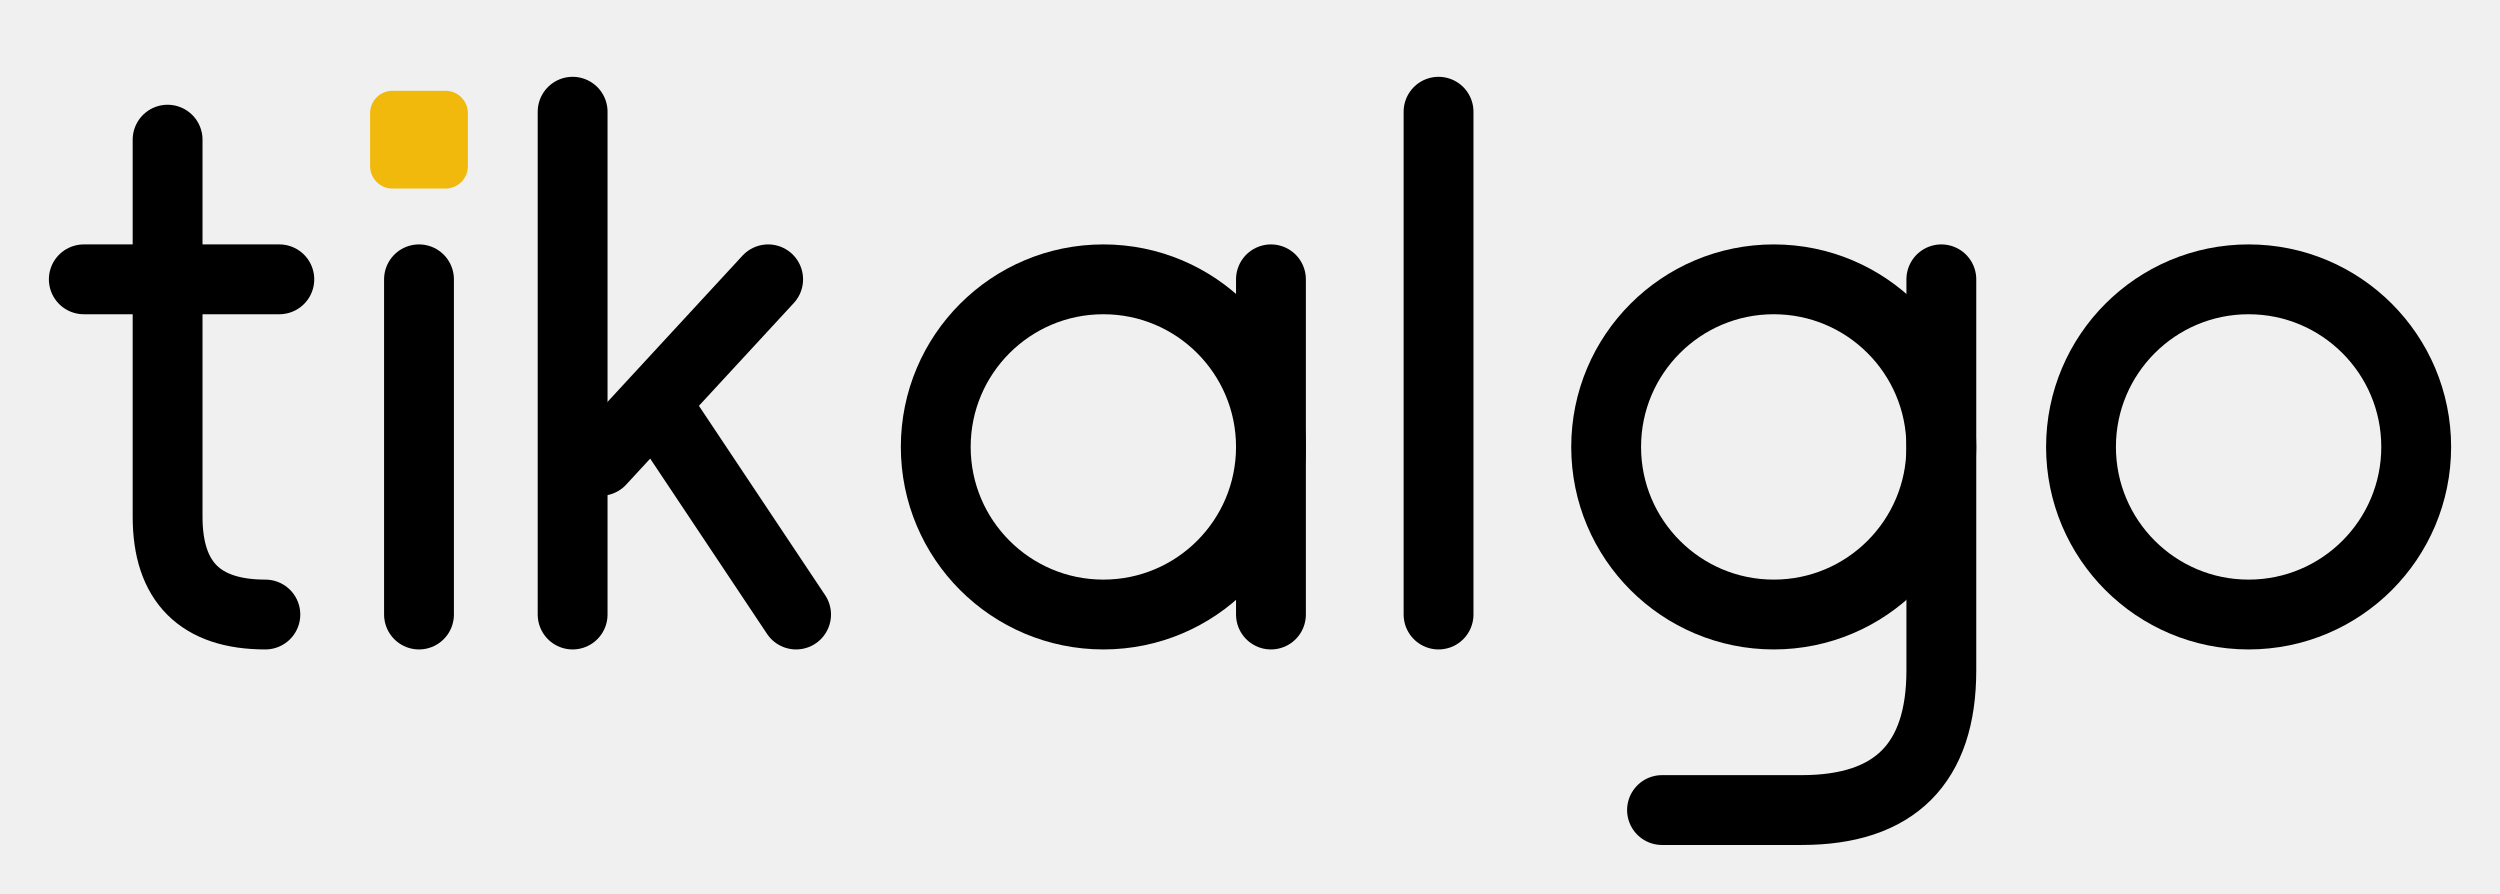
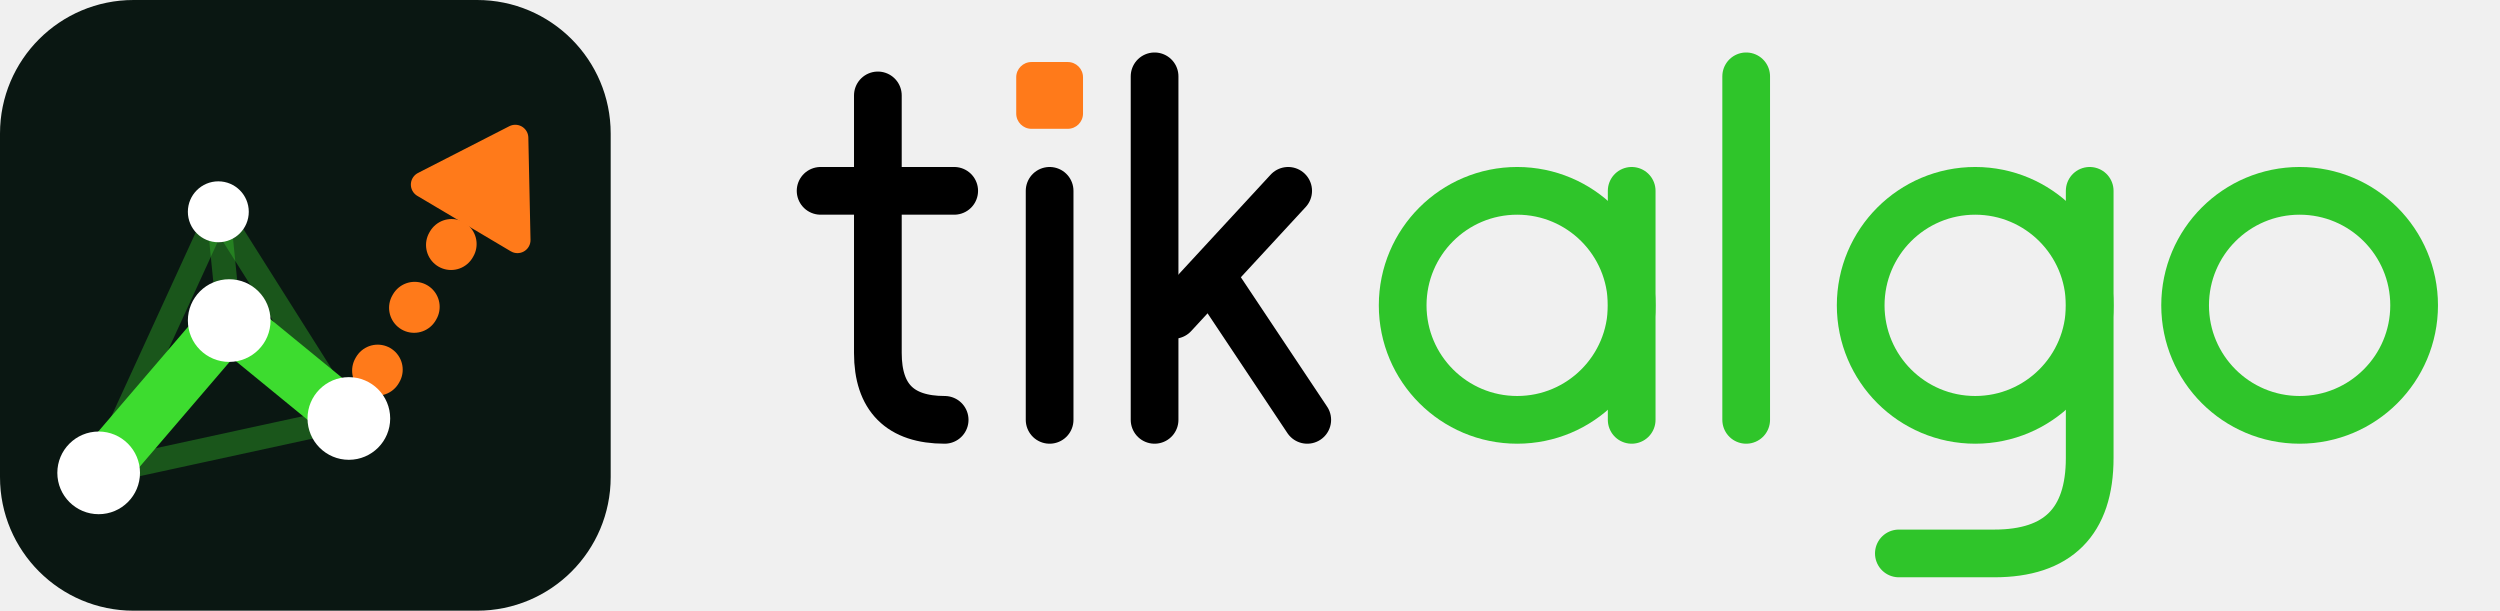
- <svg xmlns="http://www.w3.org/2000/svg" viewBox="-6 -4 179 64" role="img" aria-label="tikalgo">
-   <g fill="none" stroke="currentColor" stroke-width="5" stroke-linecap="round" stroke-linejoin="round">
-     <path d="M6 6 V33 Q6 40 13 40" />
-     <path d="M0 16 H14" />
-     <path d="M24 16 V40" />
-     <path d="M35 4 V40" />
-     <path d="M49 16 L37 29" />
-     <path d="M41 25 L51 40" />
-     <circle cx="73" cy="28" r="12" />
-     <path d="M85 16 V40" />
-     <path d="M97 4 V40" />
-     <circle cx="121" cy="28" r="12" />
-     <path d="M133 16 V44 Q133 54 123 54 H113" />
-     <circle cx="155" cy="28" r="12" />
+ <svg xmlns="http://www.w3.org/2000/svg" viewBox="0 0 262 64" role="img" aria-label="tikalgo">
+   <rect width="64" height="64" rx="14" fill="#0A1712" />
+   <g transform="translate(32 32) scale(1.14) translate(-32 -30.6)">
+     <g stroke="#3DDC2F" stroke-opacity=".32" stroke-width="2.2" stroke-linecap="round">
+       <path d="M13 46 L36 41" />
+       <path d="M13 46 L24 22" />
+       <path d="M24 22 L25 32" />
+       <path d="M24 22 L36 41" />
+     </g>
+     <path d="M13 46 L25 32 L36 41" fill="none" stroke="#3DDC2F" stroke-width="5" stroke-linecap="round" stroke-linejoin="round" />
+     <path d="M38.6 36.6 L45.6 24.7" fill="none" stroke="#FF7A1A" stroke-width="4.6" stroke-linecap="round" stroke-dasharray="0.1 6.6" />
+     <path d="M51.3 15.2 L51.5 24.6 L42.9 19.5 Z" fill="#FF7A1A" stroke="#FF7A1A" stroke-width="2.4" stroke-linejoin="round" />
+     <g fill="#FFFFFF">
+       <circle cx="13" cy="46" r="3.8" />
+       <circle cx="25" cy="32" r="3.8" />
+       <circle cx="36" cy="41" r="3.8" />
+       <circle cx="24" cy="22" r="2.8" />
+     </g>
  </g>
-   <rect x="20.5" y="2.5" width="7" height="7" rx="1.6" fill="#F0B90B" />
+   <g transform="translate(86 4)">
+     <g fill="none" stroke-width="5" stroke-linecap="round" stroke-linejoin="round">
+       <g stroke="currentColor">
+         <path d="M6 6 V33 Q6 40 13 40" />
+         <path d="M0 16 H14" />
+         <path d="M24 16 V40" />
+         <path d="M35 4 V40" />
+         <path d="M49 16 L37 29" />
+         <path d="M41 25 L51 40" />
+       </g>
+       <g stroke="#2FC52A">
+         <circle cx="73" cy="28" r="12" />
+         <path d="M85 16 V40" />
+         <path d="M97 4 V40" />
+         <circle cx="121" cy="28" r="12" />
+         <path d="M133 16 V44 Q133 54 123 54 H113" />
+         <circle cx="155" cy="28" r="12" />
+       </g>
+     </g>
+     <rect x="20.5" y="2.5" width="7" height="7" rx="1.6" fill="#FF7A1A" />
+   </g>
</svg>
